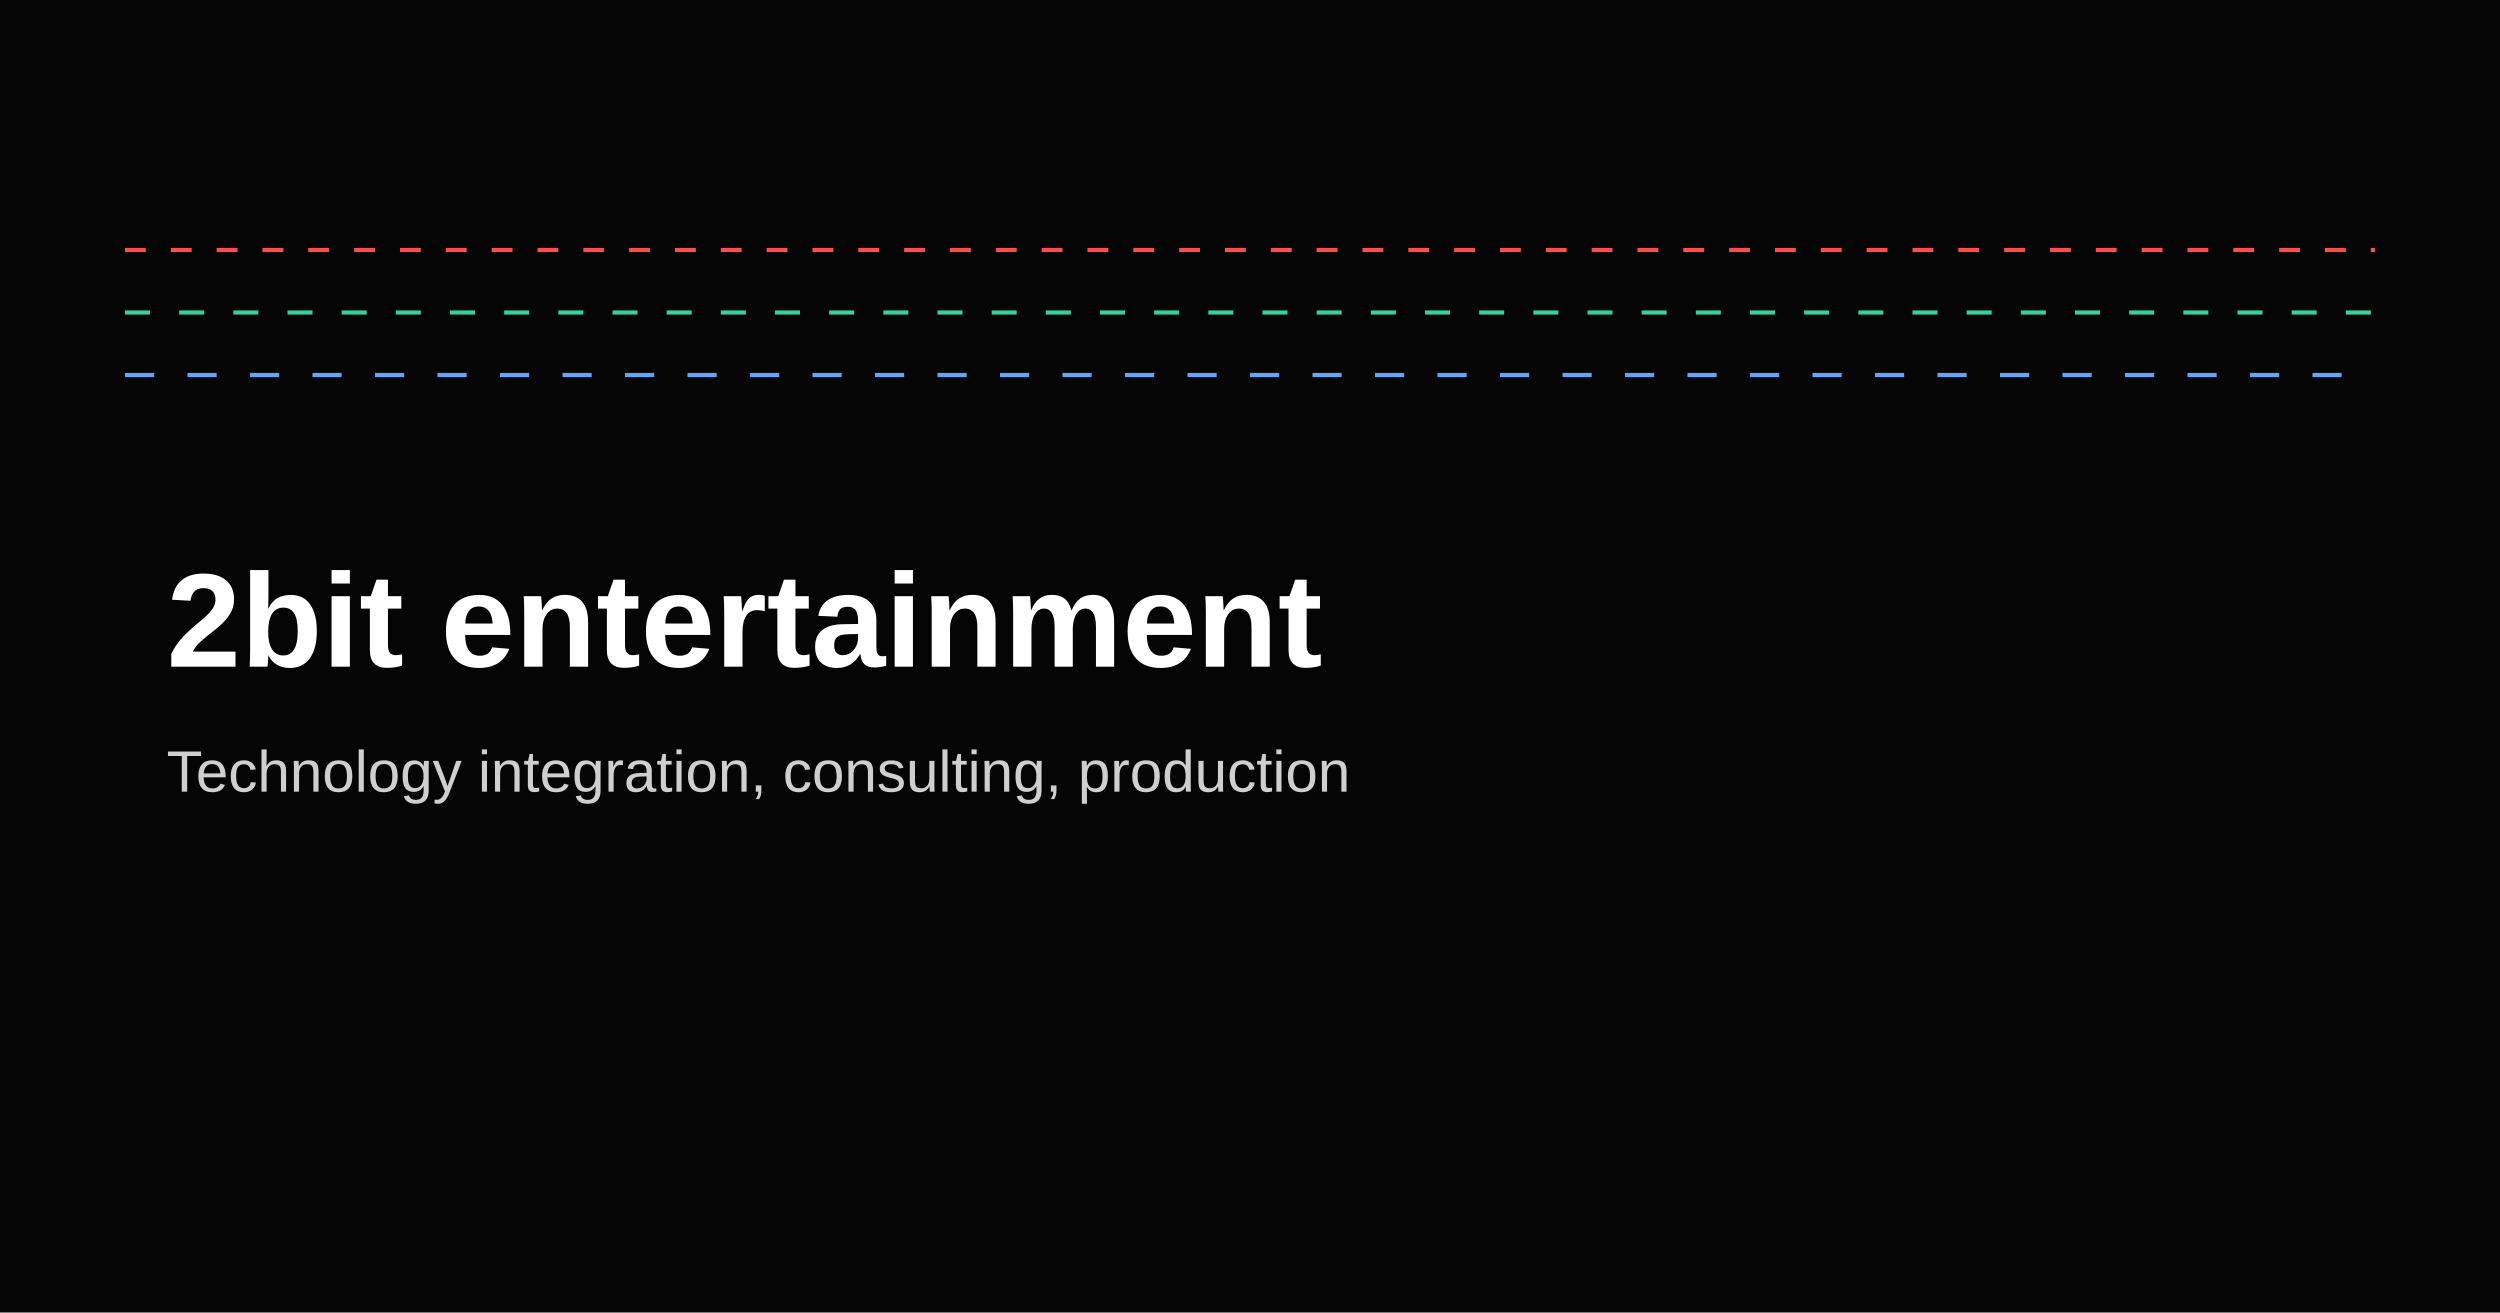
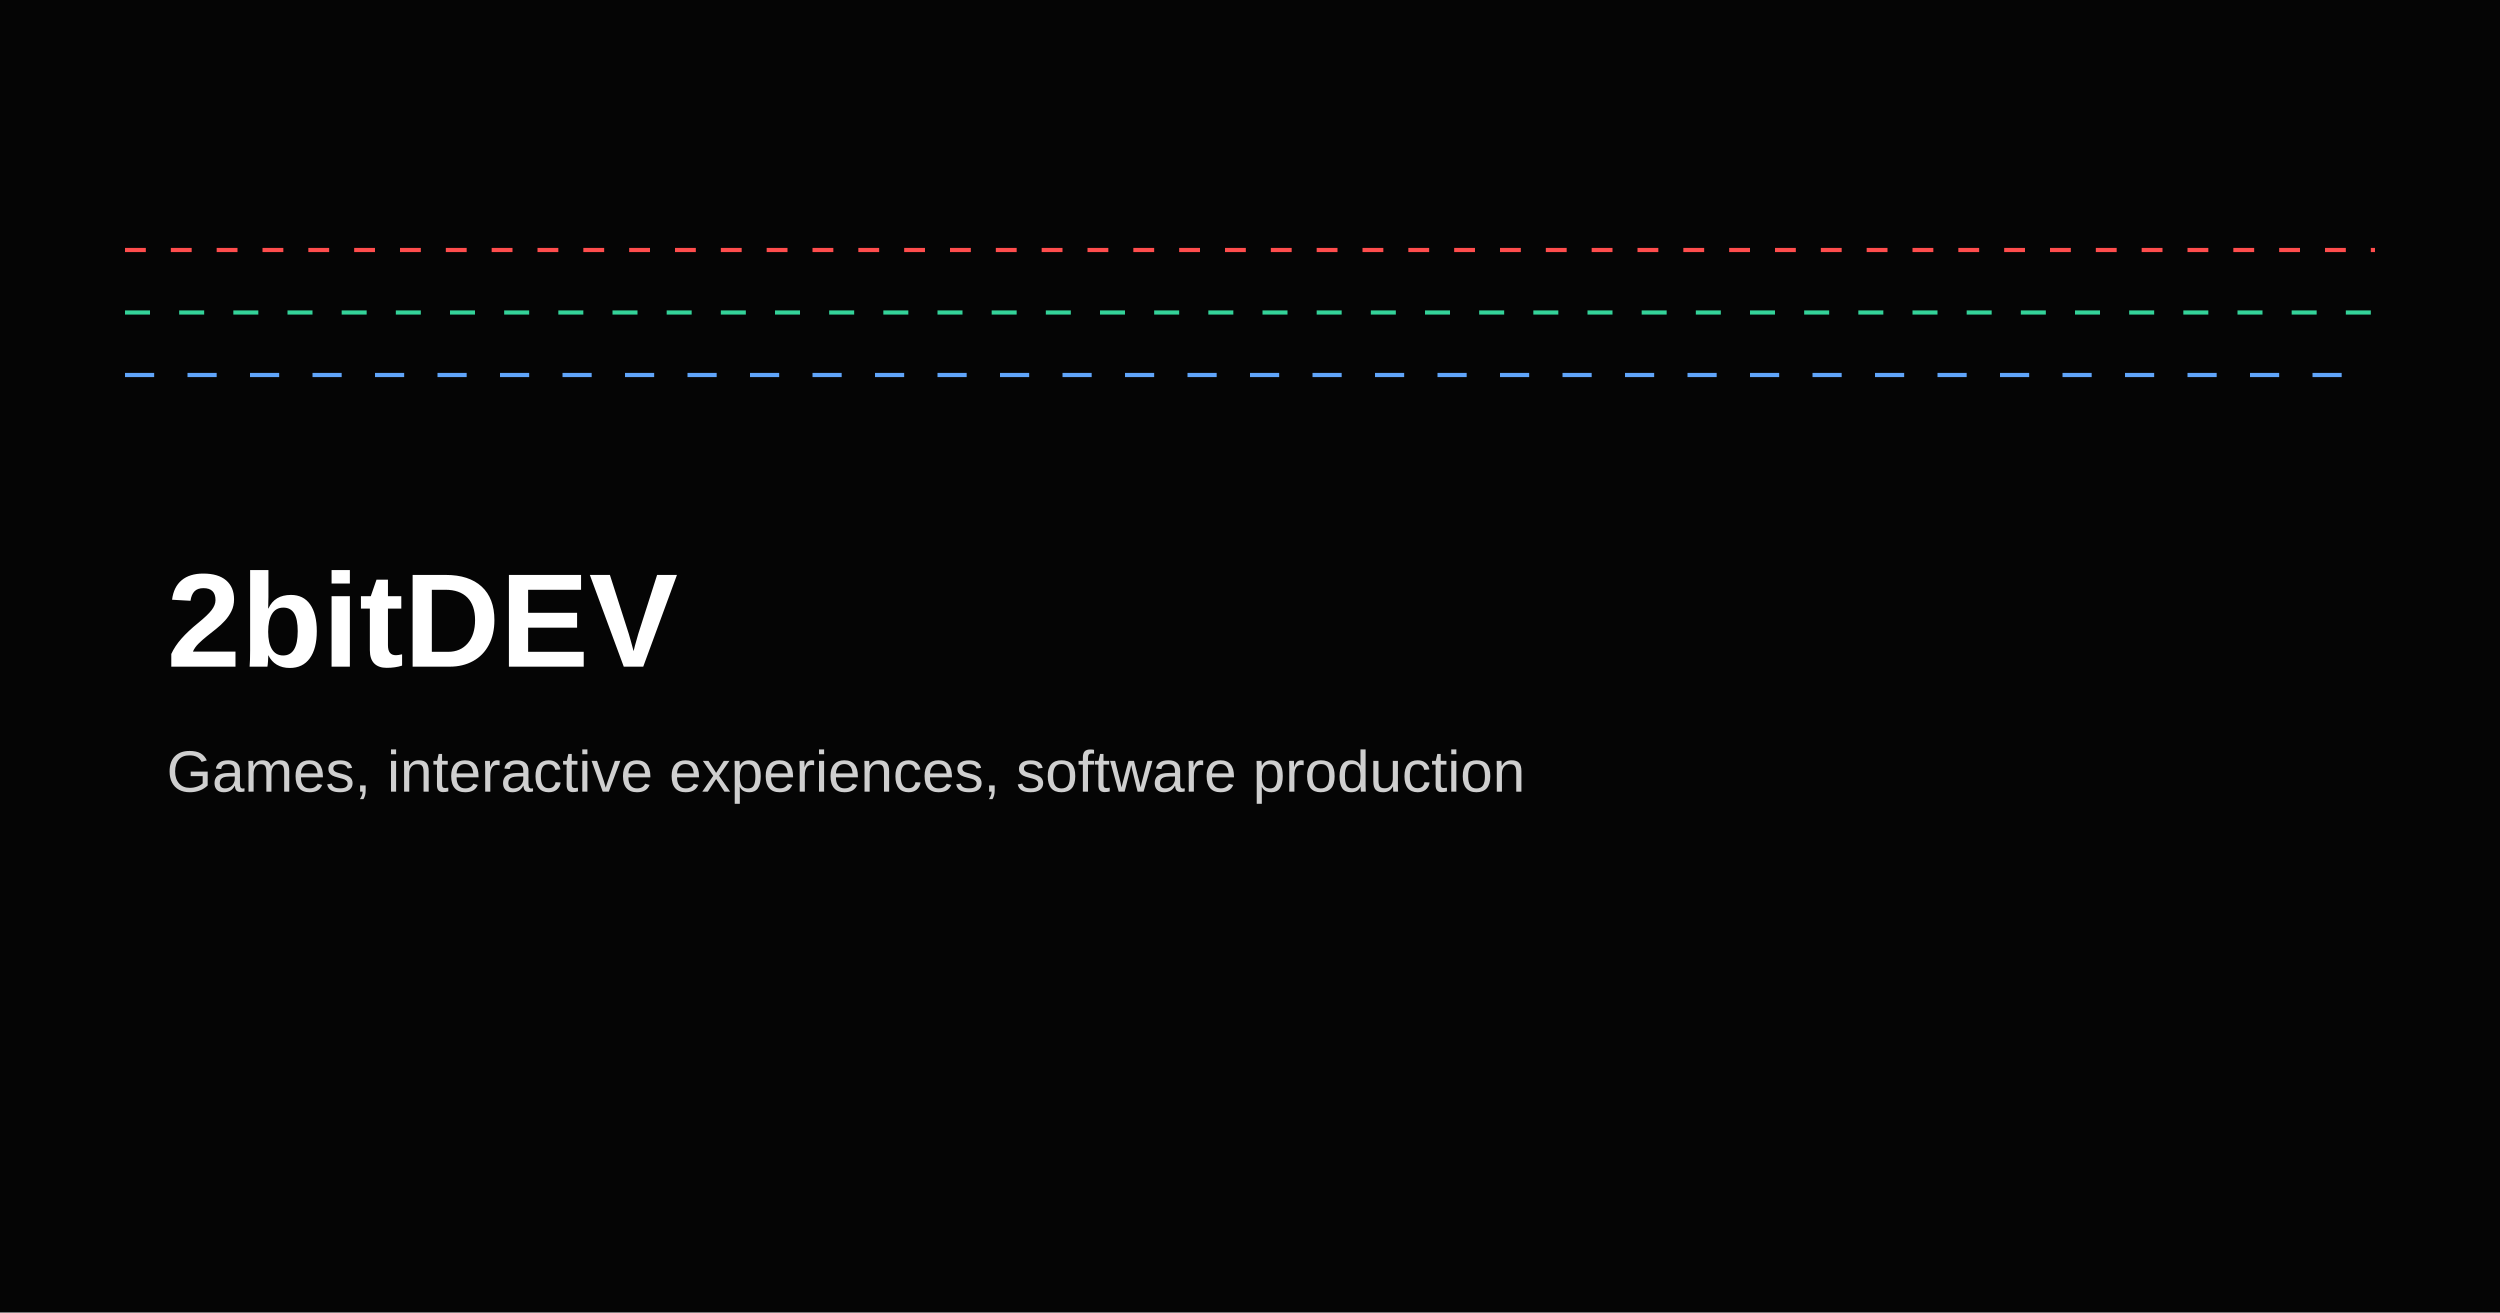
<svg xmlns="http://www.w3.org/2000/svg" width="1200" height="630" viewBox="0 0 1200 630">
  <rect width="1200" height="630" fill="#050505" />
  <line x1="60" y1="120" x2="1140" y2="120" stroke="#ff4d4d" stroke-width="2" stroke-dasharray="10 12" />
  <line x1="60" y1="150" x2="1140" y2="150" stroke="#34d399" stroke-width="2" stroke-dasharray="12 14" />
  <line x1="60" y1="180" x2="1140" y2="180" stroke="#60a5fa" stroke-width="2" stroke-dasharray="14 16" />
  <text x="80" y="320" fill="#ffffff" font-family="Arial, sans-serif" font-size="64" font-weight="600">
-     2bit entertainment
+     2bitDEV
  </text>
  <text x="80" y="380" fill="#cfcfcf" font-family="Arial, sans-serif" font-size="28">
-     Technology integration, consulting, production
+     Games, interactive experiences, software production
  </text>
</svg>
